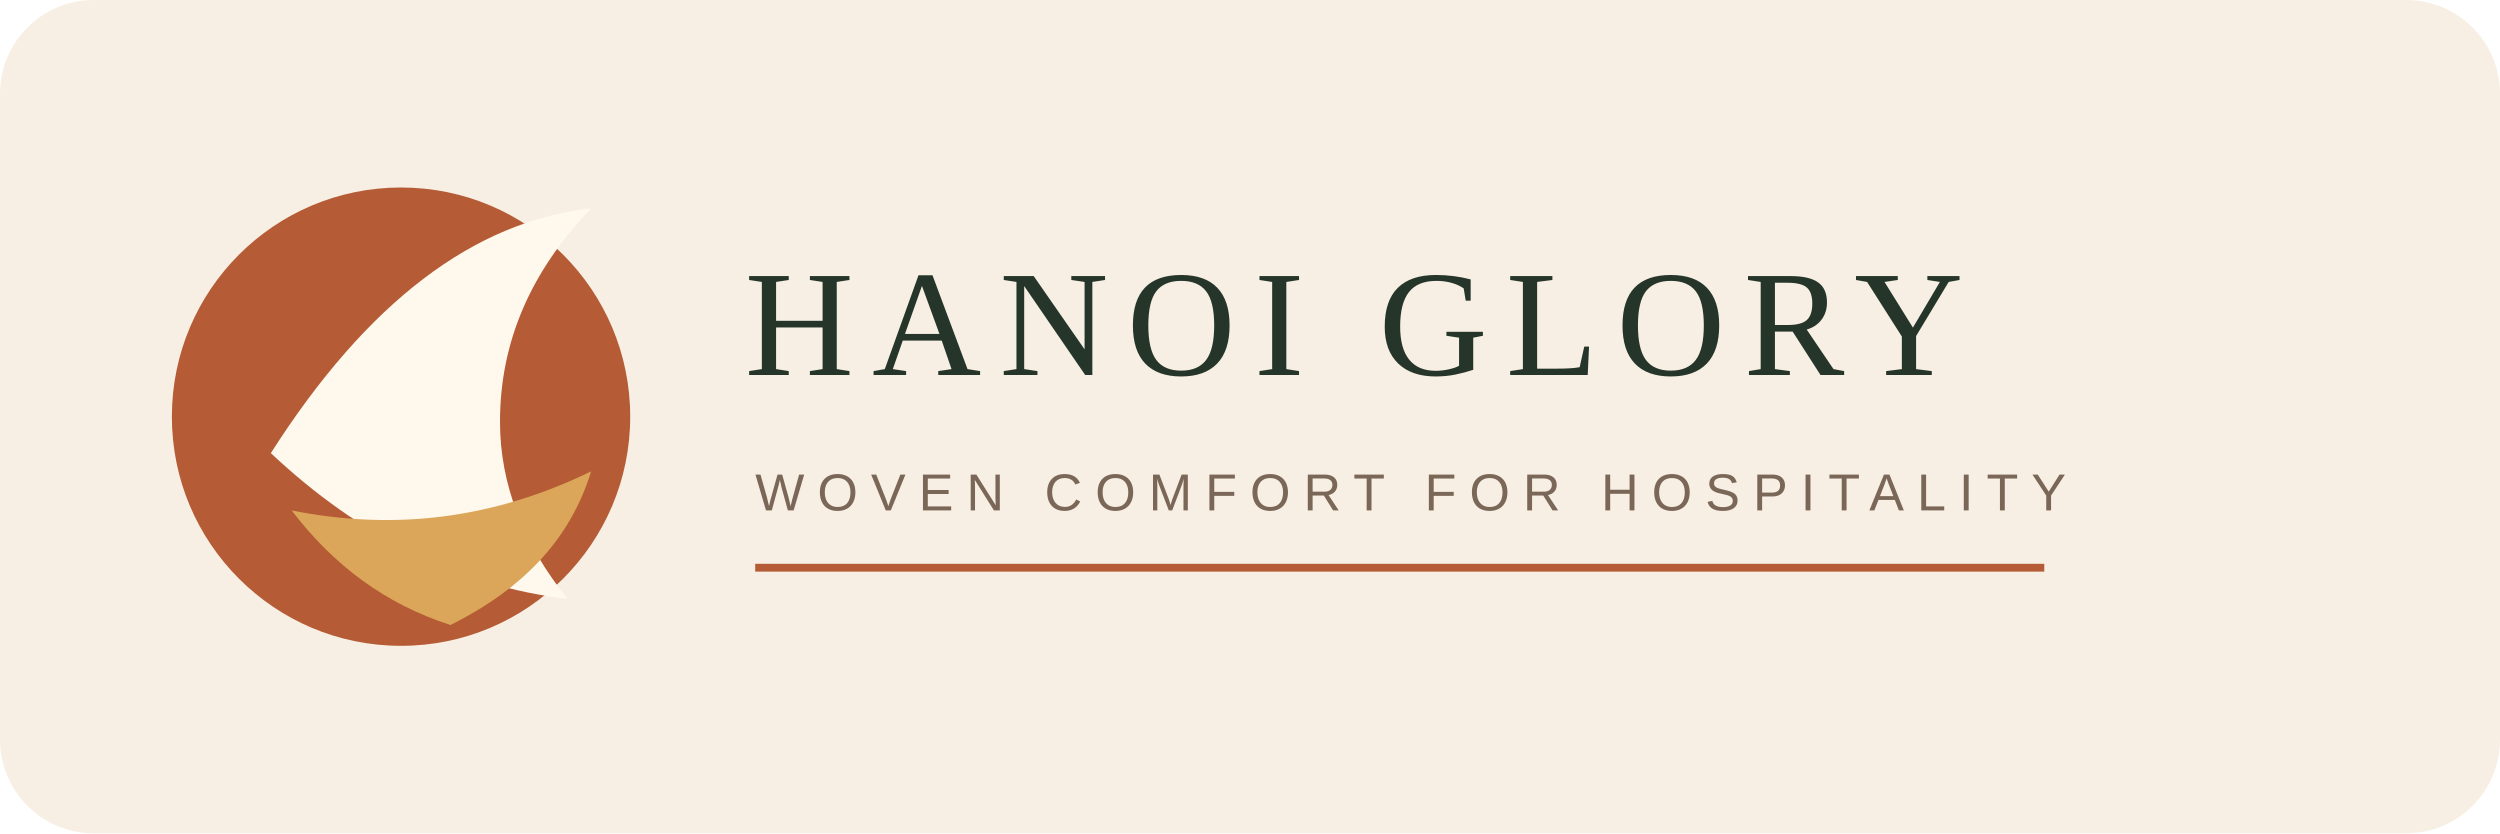
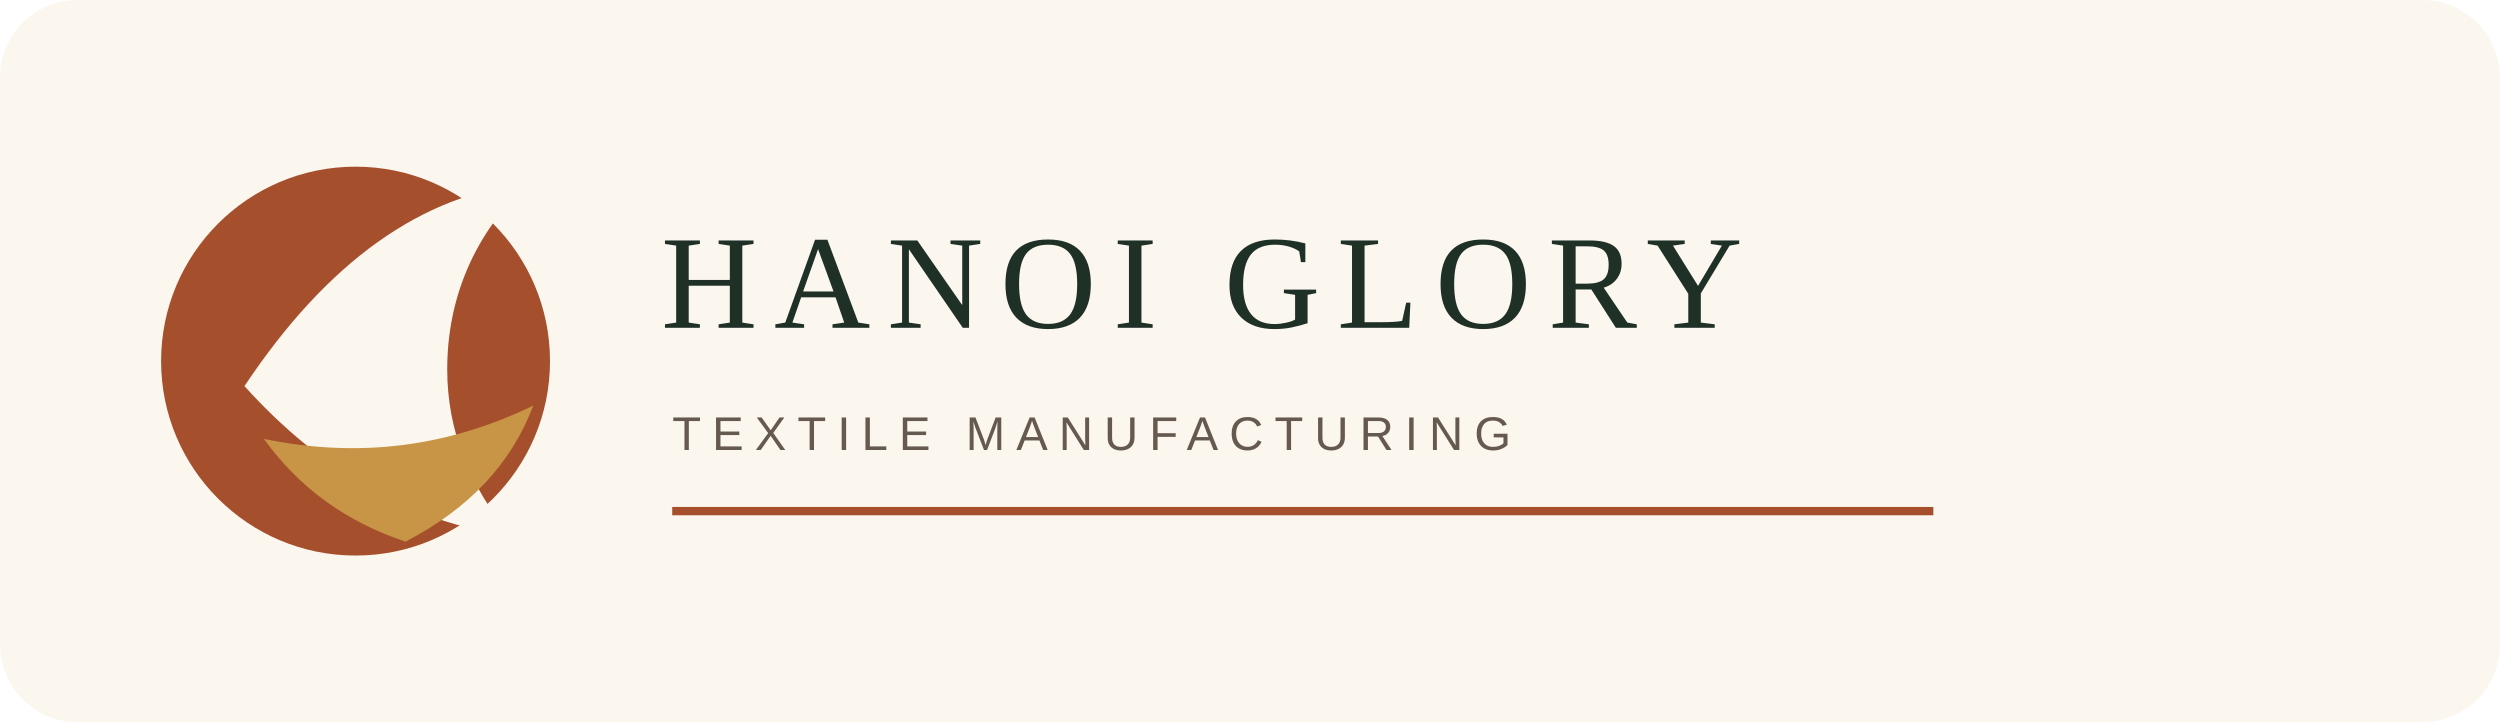
- <svg xmlns="http://www.w3.org/2000/svg" width="960" height="320" viewBox="0 0 960 320" fill="none">
-   <rect width="960" height="320" rx="36" fill="#F7EFE3" />
-   <circle cx="154" cy="160" r="88" fill="#B55B35" />
-   <path d="M104 174c37-58 78-89 123-94-23 24-35 51-35 82 0 24 9 47 26 68-42-5-80-24-114-56Z" fill="#FFF8ED" />
-   <path d="M112 196c40 8 78 3 115-15-8 26-26 45-54 59-25-8-45-23-61-44Z" fill="#DCA65A" />
-   <text x="286" y="144" font-family="Georgia, 'Times New Roman', serif" font-size="58" letter-spacing="7" fill="#26352A">HANOI GLORY</text>
-   <text x="290" y="196" font-family="Arial, sans-serif" font-size="20" letter-spacing="5" fill="#7A6758">WOVEN COMFORT FOR HOSPITALITY</text>
-   <line x1="290" y1="218" x2="785" y2="218" stroke="#B55B35" stroke-width="3" />
+ <svg xmlns="http://www.w3.org/2000/svg" width="900" height="260" viewBox="0 0 900 260" fill="none">
+   <rect width="900" height="260" rx="28" fill="#FBF7EF" />
+   <circle cx="128" cy="130" r="70" fill="#A64F2C" />
+   <path d="M88 139c30-45 64-69 102-73-19 18-29 41-29 67 0 22 8 42 23 60-36-5-68-23-96-54Z" fill="#FBF7EF" />
+   <path d="M95 158c34 7 66 3 97-12-8 21-23 37-46 49-21-7-38-19-51-37Z" fill="#C89445" />
+   <text x="238" y="118" font-family="Georgia, 'Times New Roman', serif" font-size="48" letter-spacing="6" fill="#1F3027">HANOI GLORY</text>
+   <text x="242" y="162" font-family="Arial, sans-serif" font-size="17" letter-spacing="4" fill="#66594F">TEXTILE MANUFACTURING</text>
+   <line x1="242" y1="184" x2="696" y2="184" stroke="#A64F2C" stroke-width="3" />
</svg>
